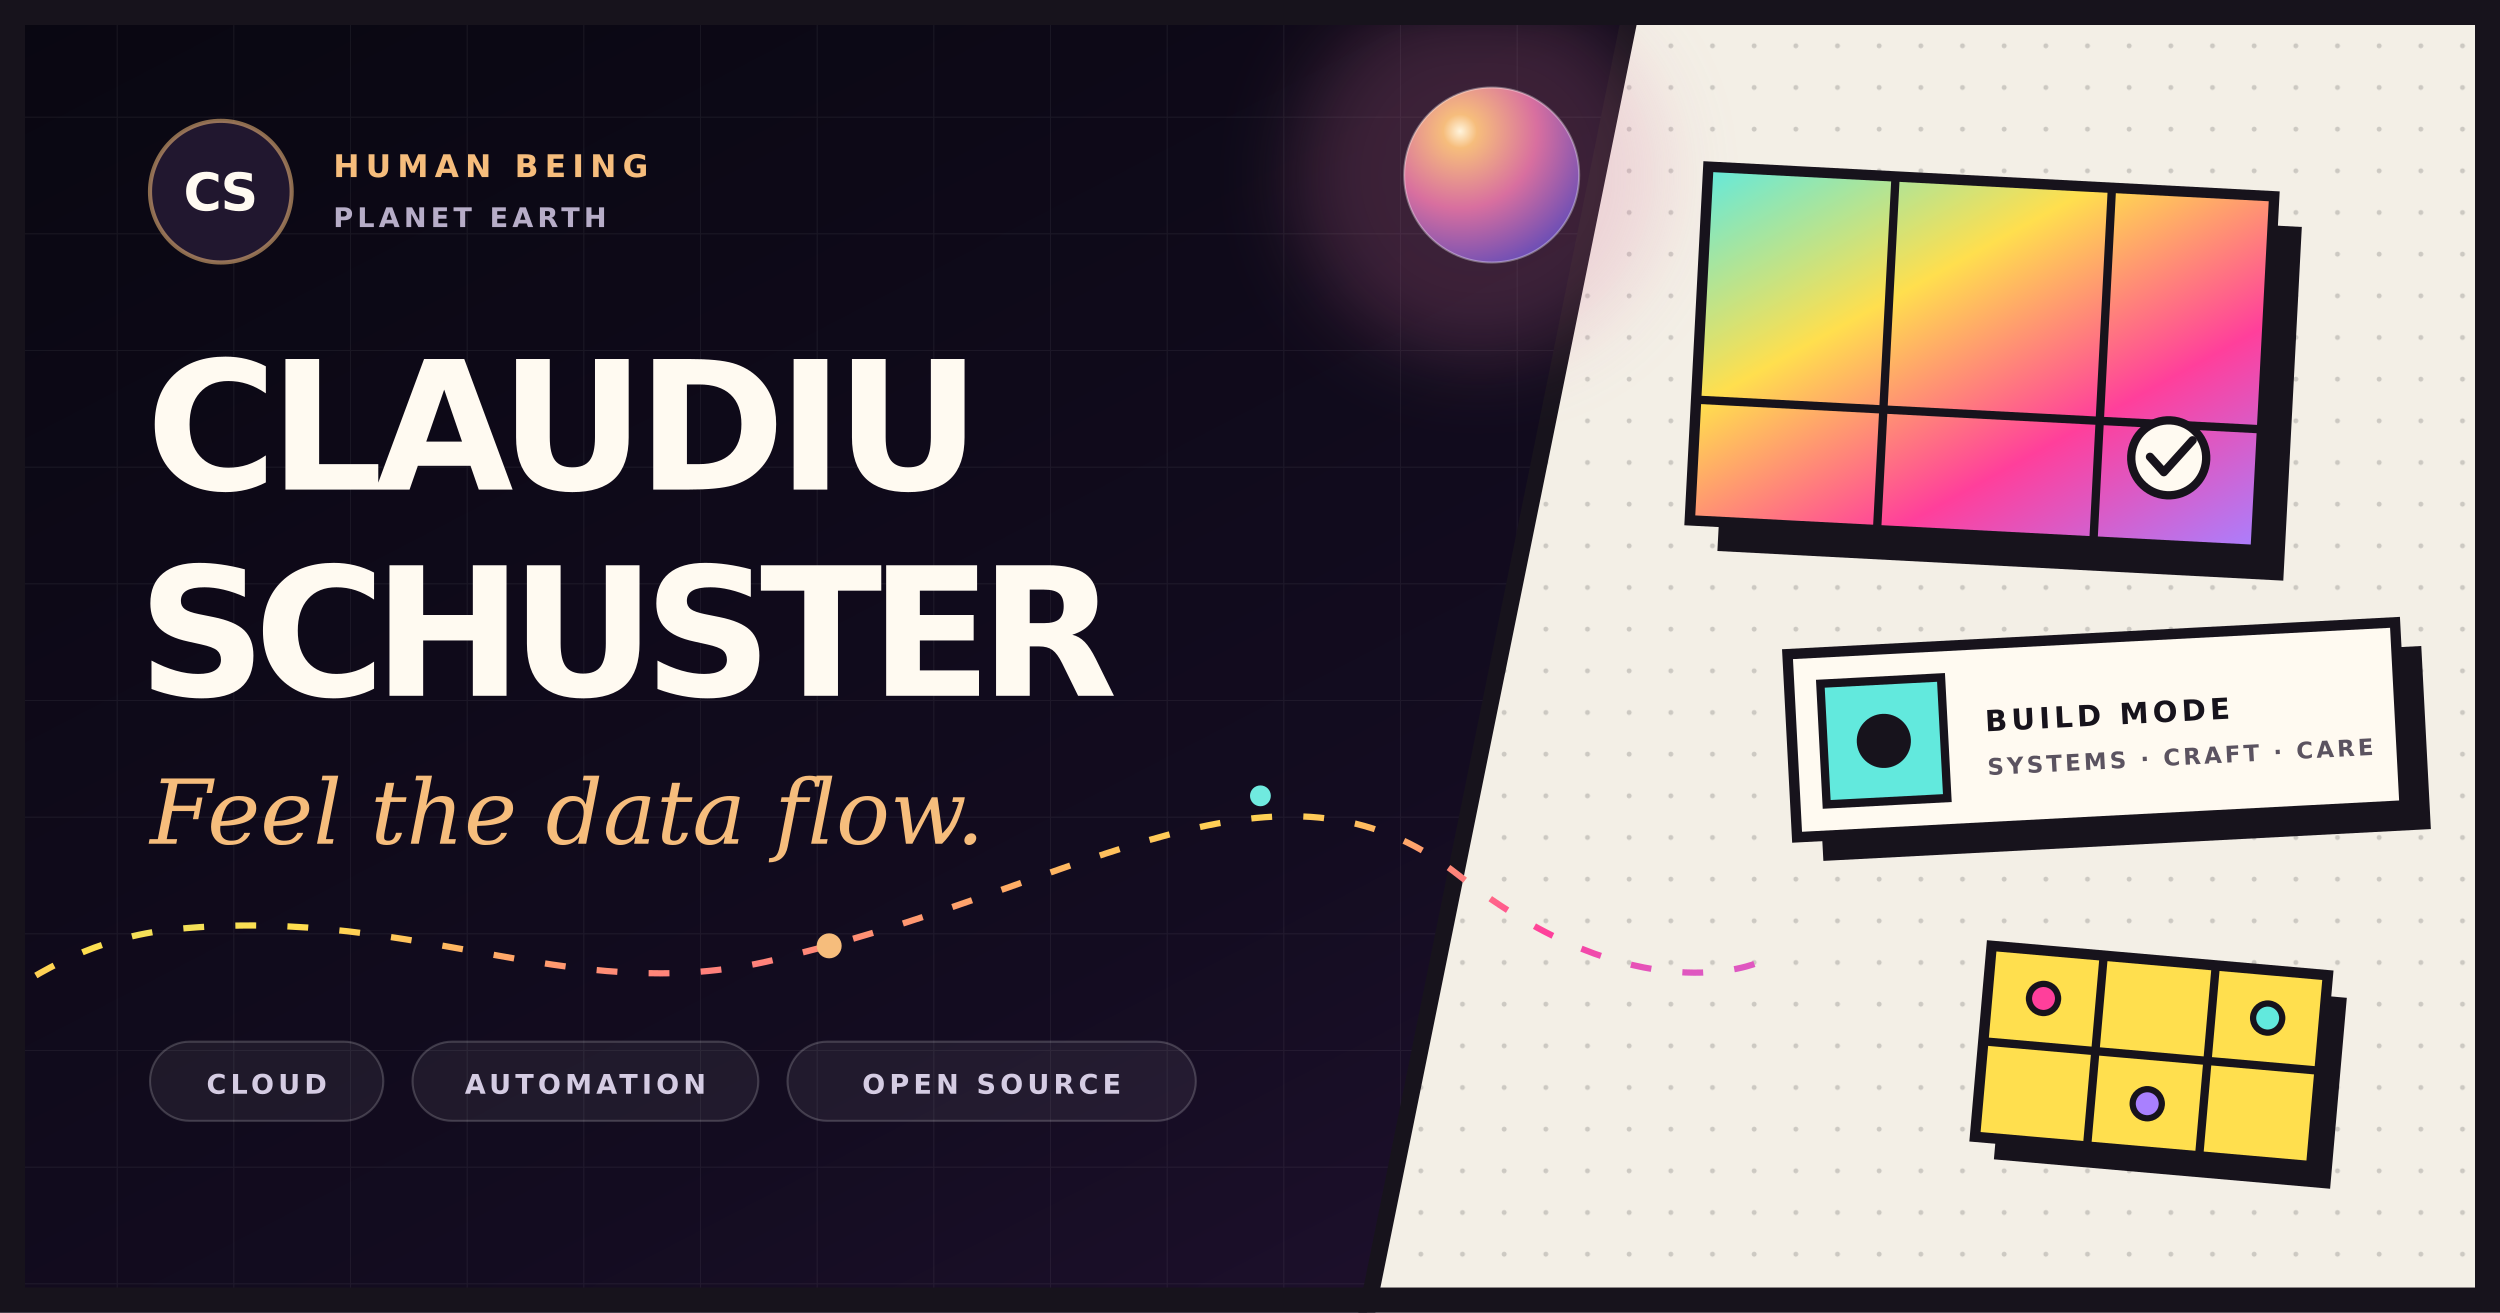
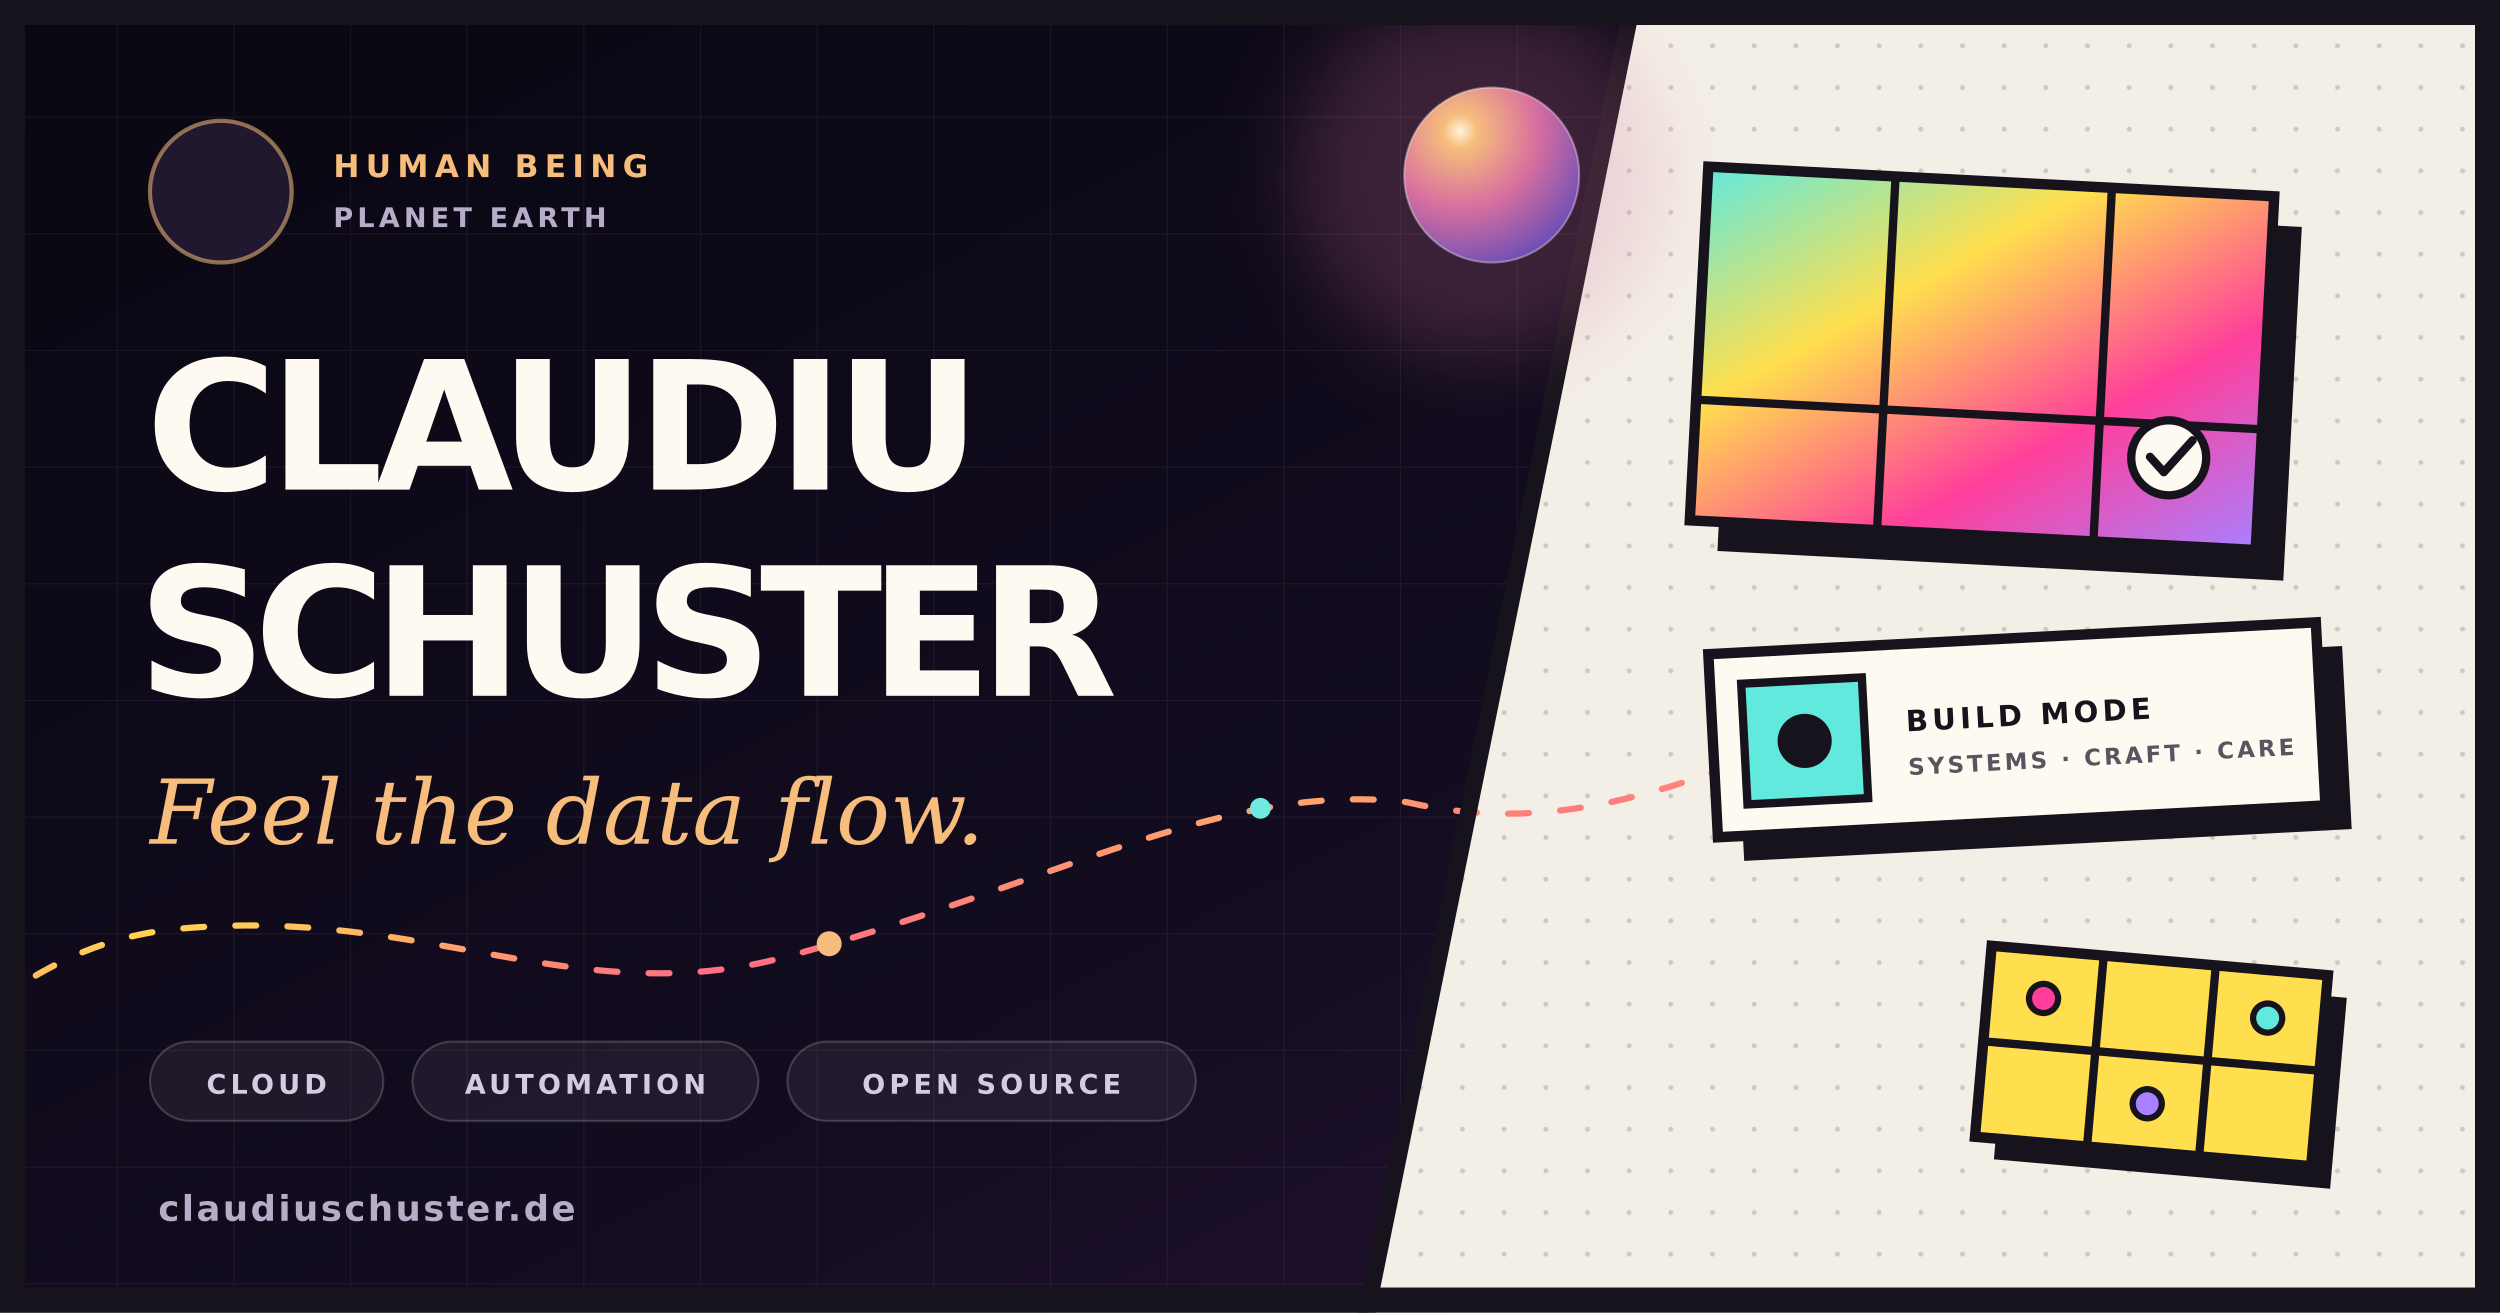
<svg xmlns="http://www.w3.org/2000/svg" width="1200" height="630" viewBox="0 0 1200 630" role="img" aria-labelledby="title desc">
  <defs>
    <linearGradient id="night" x1="0" y1="0" x2="1" y2="1">
      <stop offset="0" stop-color="#090711" />
      <stop offset="0.58" stop-color="#130c20" />
      <stop offset="1" stop-color="#281338" />
    </linearGradient>
    <radialGradient id="orb" cx="32%" cy="25%" r="80%">
      <stop offset="0" stop-color="#fff4dc" />
      <stop offset="0.12" stop-color="#f6bd7c" />
      <stop offset="0.55" stop-color="#d86f9f" />
      <stop offset="1" stop-color="#6f4fb5" />
    </radialGradient>
    <linearGradient id="spectrum" x1="0" y1="0" x2="1" y2="1">
      <stop offset="0" stop-color="#62e9dd" />
      <stop offset="0.34" stop-color="#ffdf4e" />
      <stop offset="0.68" stop-color="#ff3f9b" />
      <stop offset="1" stop-color="#a980ff" />
    </linearGradient>
    <pattern id="dark-grid" width="56" height="56" patternUnits="userSpaceOnUse">
      <path d="M56 0H0V56" fill="none" stroke="#ffffff" stroke-opacity="0.055" />
    </pattern>
    <pattern id="dot-grid" width="20" height="20" patternUnits="userSpaceOnUse">
      <circle cx="2" cy="2" r="1.2" fill="#17131c" fill-opacity="0.17" />
    </pattern>
    <filter id="glow" x="-80%" y="-80%" width="260%" height="260%">
      <feGaussianBlur stdDeviation="18" />
    </filter>
    <clipPath id="card">
      <rect width="1200" height="630" rx="0" />
    </clipPath>
  </defs>
  <g clip-path="url(#card)">
    <rect width="1200" height="630" fill="url(#night)" />
    <rect width="780" height="630" fill="url(#dark-grid)" />
    <path d="M790-30H1230V660H650Z" fill="#f3efe6" />
    <path d="M790-30H1230V660H650Z" fill="url(#dot-grid)" />
+     <path d="M-72 510C-18 510 6 454 84 446C205 434 278 488 382 458C506 424 588 375 675 385C753 403 811 373 867 356" fill="none" stroke="url(#spectrum)" stroke-width="3" stroke-linecap="round" stroke-dasharray="10 15" />
+     <circle cx="398" cy="453" r="6" fill="#f6bd7c" />
+     <circle cx="605" cy="388" r="5" fill="#70eadf" />
    <path d="M790-30 650 660" stroke="#17131c" stroke-width="8" />
    <circle cx="710" cy="84" r="88" fill="#d86f9f" opacity="0.22" filter="url(#glow)" />
    <circle cx="716" cy="84" r="42" fill="url(#orb)" stroke="#ffffff" stroke-opacity="0.34" />
-     <path d="M-72 510C-18 510 6 454 84 446C205 434 278 488 382 458C520 424 614 352 700 420S844 462 844 462" fill="none" stroke="url(#spectrum)" stroke-width="3" stroke-dasharray="10 15" />
-     <circle cx="398" cy="454" r="6" fill="#f6bd7c" />
-     <circle cx="605" cy="382" r="5" fill="#70eadf" />
    <g transform="translate(72 58)">
      <circle cx="34" cy="34" r="34" fill="#21172f" stroke="#f6bd7c" stroke-opacity="0.55" stroke-width="2" />
-       <text x="34" y="43" fill="#fffaf1" font-family="DejaVu Sans, sans-serif" font-size="25" font-weight="800" text-anchor="middle" letter-spacing="-1">CS</text>
      <text x="88" y="27" fill="#f6bd7c" font-family="DejaVu Sans, sans-serif" font-size="15" font-weight="800" letter-spacing="3">HUMAN BEING</text>
      <text x="88" y="51" fill="#b7adc8" font-family="DejaVu Sans, sans-serif" font-size="13" font-weight="600" letter-spacing="2">PLANET EARTH</text>
    </g>
    <text x="70" y="235" fill="#fffaf1" font-family="DejaVu Sans, sans-serif" font-size="86" font-weight="850" letter-spacing="-4">CLAUDIU</text>
    <text x="66" y="334" fill="#fffaf1" font-family="DejaVu Sans, sans-serif" font-size="86" font-weight="900" letter-spacing="-6">SCHUSTER</text>
    <text x="72" y="405" fill="#f6bd7c" font-family="DejaVu Serif, Georgia, serif" font-size="43" font-style="italic">Feel the data flow.</text>
    <g transform="translate(72 500)" font-family="DejaVu Sans, sans-serif" font-size="13" font-weight="800" letter-spacing="2">
      <rect width="112" height="38" rx="19" fill="#ffffff" fill-opacity="0.06" stroke="#ffffff" stroke-opacity="0.18" />
      <text x="56" y="25" fill="#d5cce3" text-anchor="middle">CLOUD</text>
      <rect x="126" width="166" height="38" rx="19" fill="#ffffff" fill-opacity="0.06" stroke="#ffffff" stroke-opacity="0.18" />
      <text x="209" y="25" fill="#d5cce3" text-anchor="middle">AUTOMATION</text>
      <rect x="306" width="196" height="38" rx="19" fill="#ffffff" fill-opacity="0.06" stroke="#ffffff" stroke-opacity="0.18" />
      <text x="404" y="25" fill="#d5cce3" text-anchor="middle">OPEN SOURCE</text>
    </g>
+     <text x="76" y="586" fill="#b7adc8" font-family="DejaVu Sans, sans-serif" font-size="17" font-weight="700" letter-spacing="1.2">claudiuschuster.de</text>
    <g transform="translate(820 80) rotate(3)">
      <rect x="14" y="14" width="272" height="170" fill="#17131c" />
      <rect width="272" height="170" fill="url(#spectrum)" stroke="#17131c" stroke-width="5" />
      <path d="M0 112H272M90 0V170M194 0V170" fill="none" stroke="#17131c" stroke-width="4" />
      <circle cx="228" cy="128" r="18" fill="#fffaf1" stroke="#17131c" stroke-width="4" />
      <path d="m219 128 7 7 13-16" fill="none" stroke="#17131c" stroke-width="4" stroke-linecap="round" stroke-linejoin="round" />
    </g>
-     <g transform="translate(858 314) rotate(-3)">
+     <g transform="translate(820 314) rotate(-3)">
      <rect x="12" y="12" width="292" height="88" fill="#17131c" />
      <rect width="292" height="88" fill="#fffaf1" stroke="#17131c" stroke-width="5" />
      <rect x="15" y="15" width="58" height="58" fill="#62e9dd" stroke="#17131c" stroke-width="4" />
      <circle cx="44" cy="44" r="13" fill="#17131c" />
      <text x="93" y="42" fill="#17131c" font-family="DejaVu Sans, sans-serif" font-size="14" font-weight="900" letter-spacing="2">BUILD MODE</text>
      <text x="93" y="63" fill="#5b5360" font-family="DejaVu Sans, sans-serif" font-size="11" font-weight="700" letter-spacing="1.5">SYSTEMS · CRAFT · CARE</text>
    </g>
    <g transform="translate(956 454) rotate(5)">
      <rect x="10" y="10" width="162" height="92" fill="#17131c" />
      <rect width="162" height="92" fill="#ffdf4e" stroke="#17131c" stroke-width="5" />
      <path d="M0 46H162M54 0V92M108 0V92" stroke="#17131c" stroke-width="4" />
      <circle cx="27" cy="23" r="7" fill="#ff3f9b" stroke="#17131c" stroke-width="3" />
      <circle cx="81" cy="69" r="7" fill="#a980ff" stroke="#17131c" stroke-width="3" />
      <circle cx="135" cy="23" r="7" fill="#62e9dd" stroke="#17131c" stroke-width="3" />
    </g>
    <rect x="6" y="6" width="1188" height="618" fill="none" stroke="#17131c" stroke-width="12" />
  </g>
</svg>
